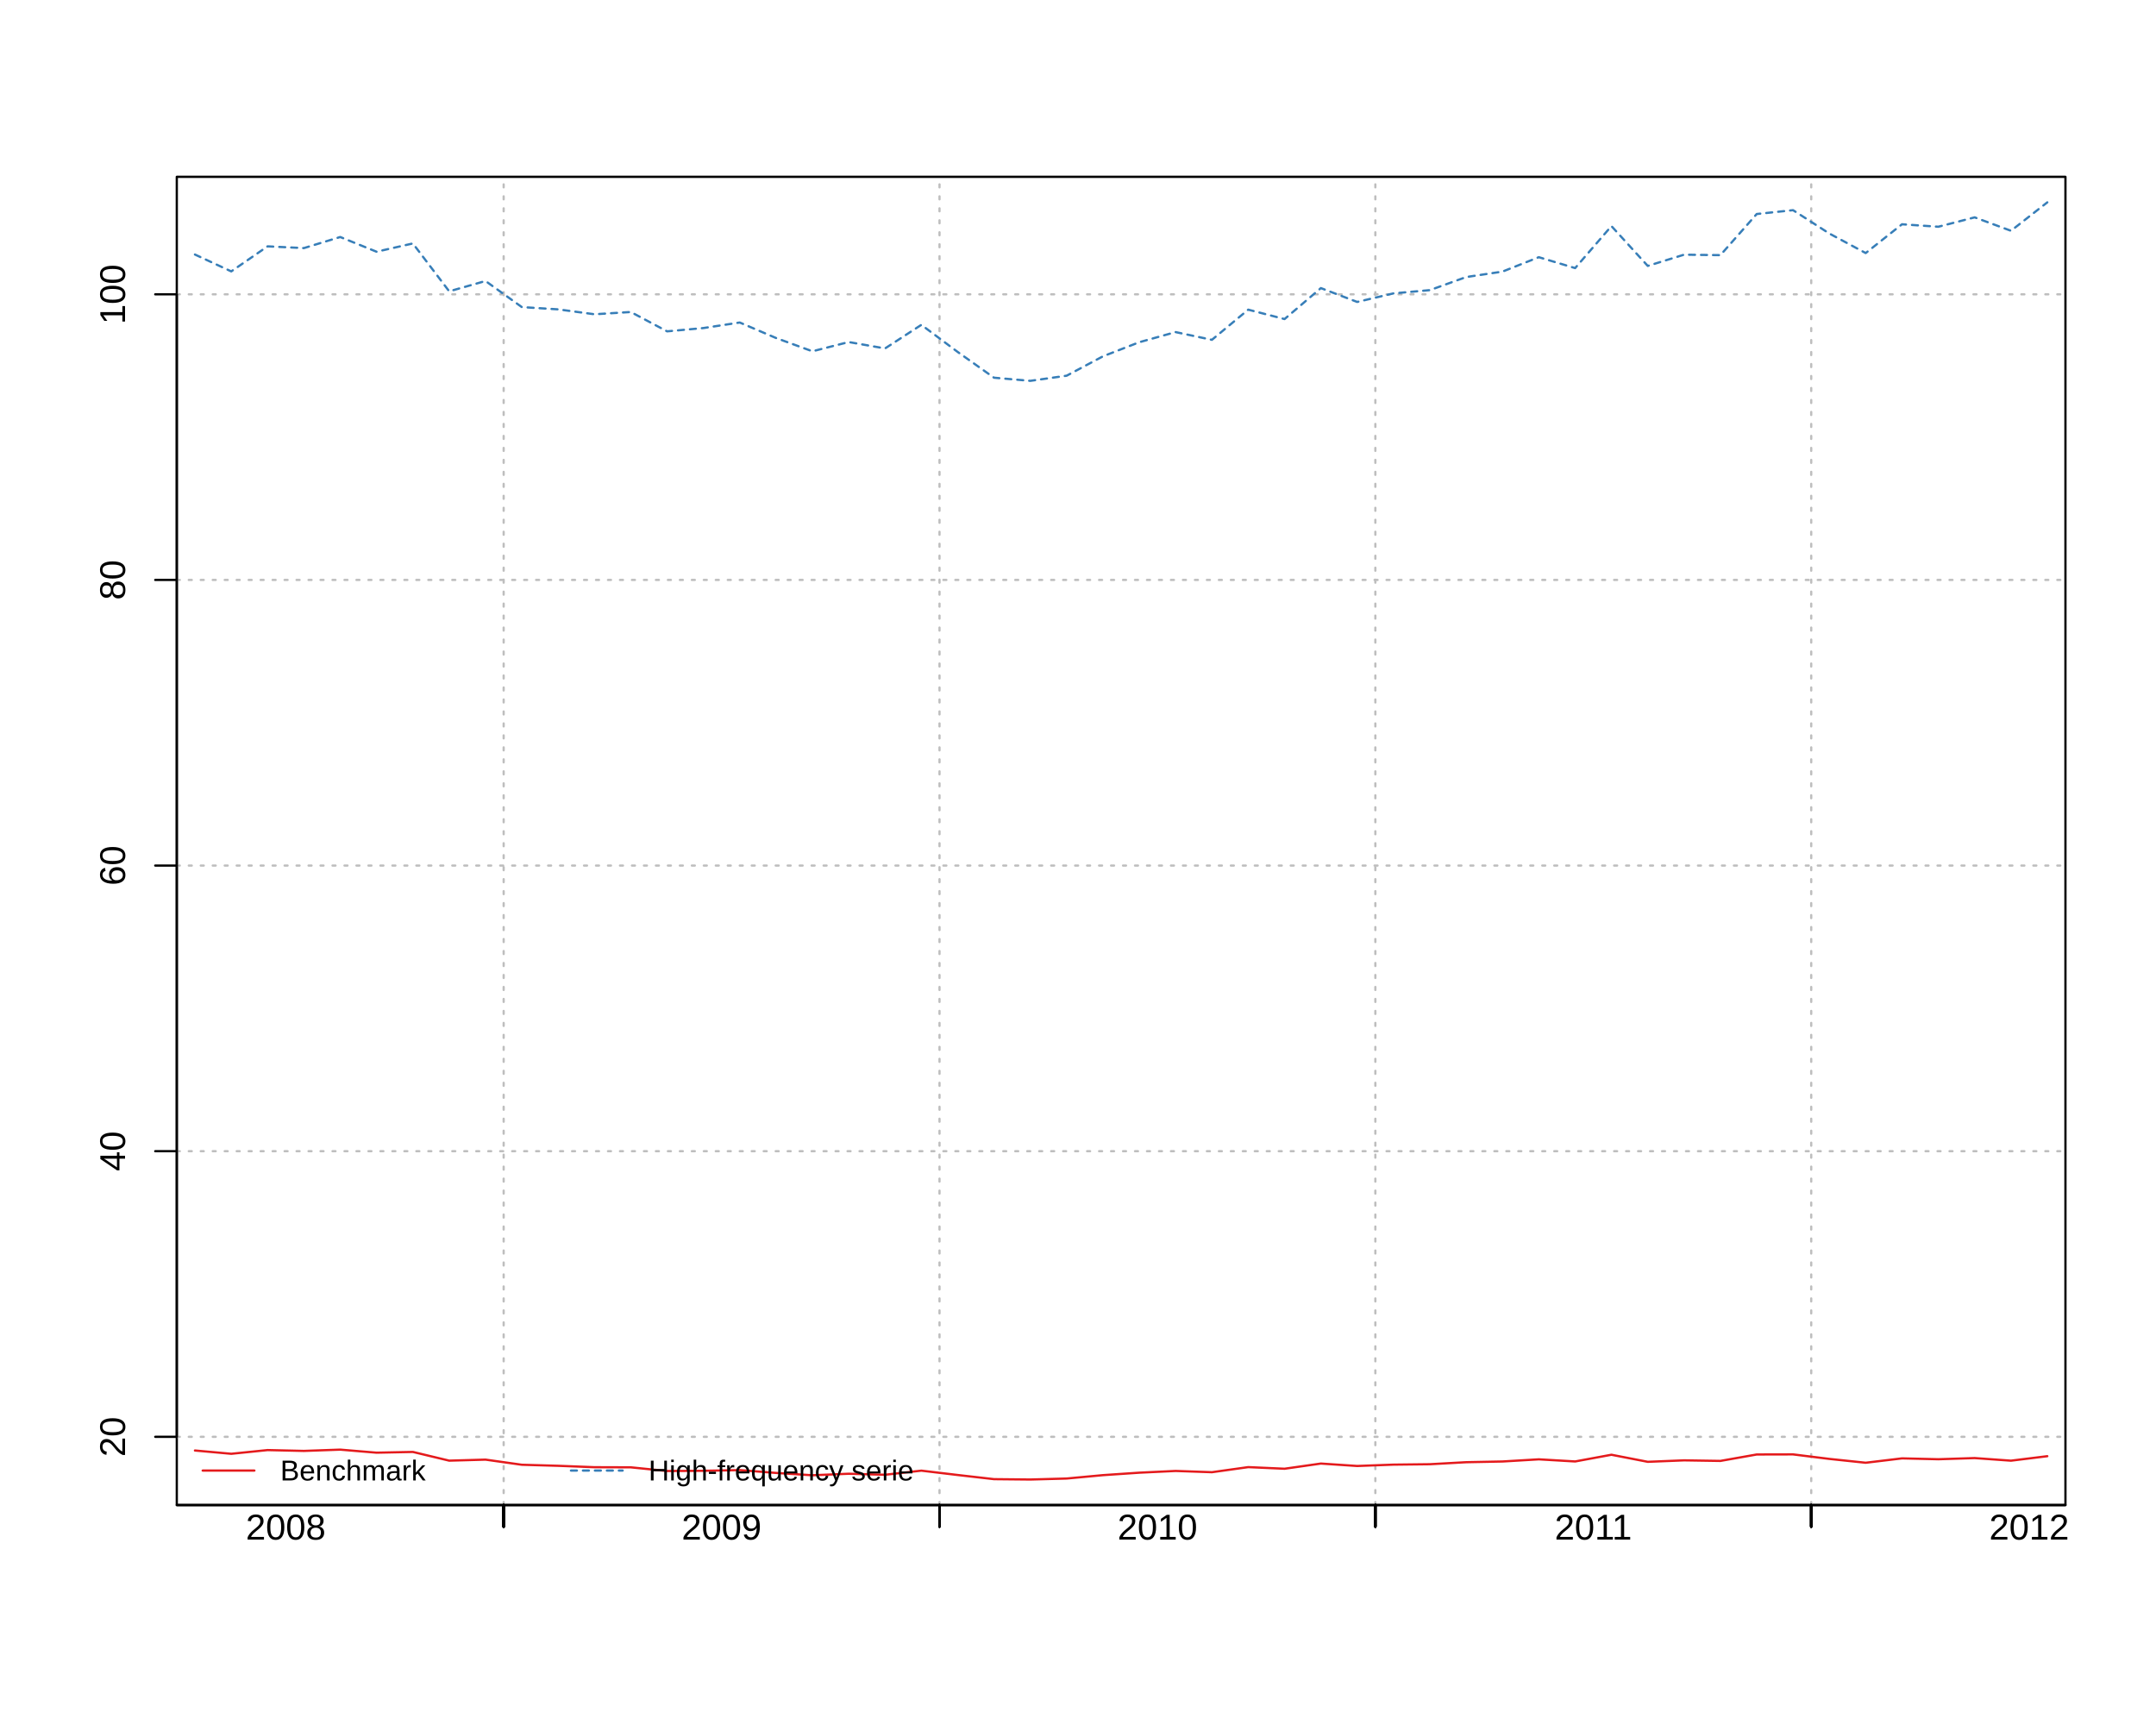
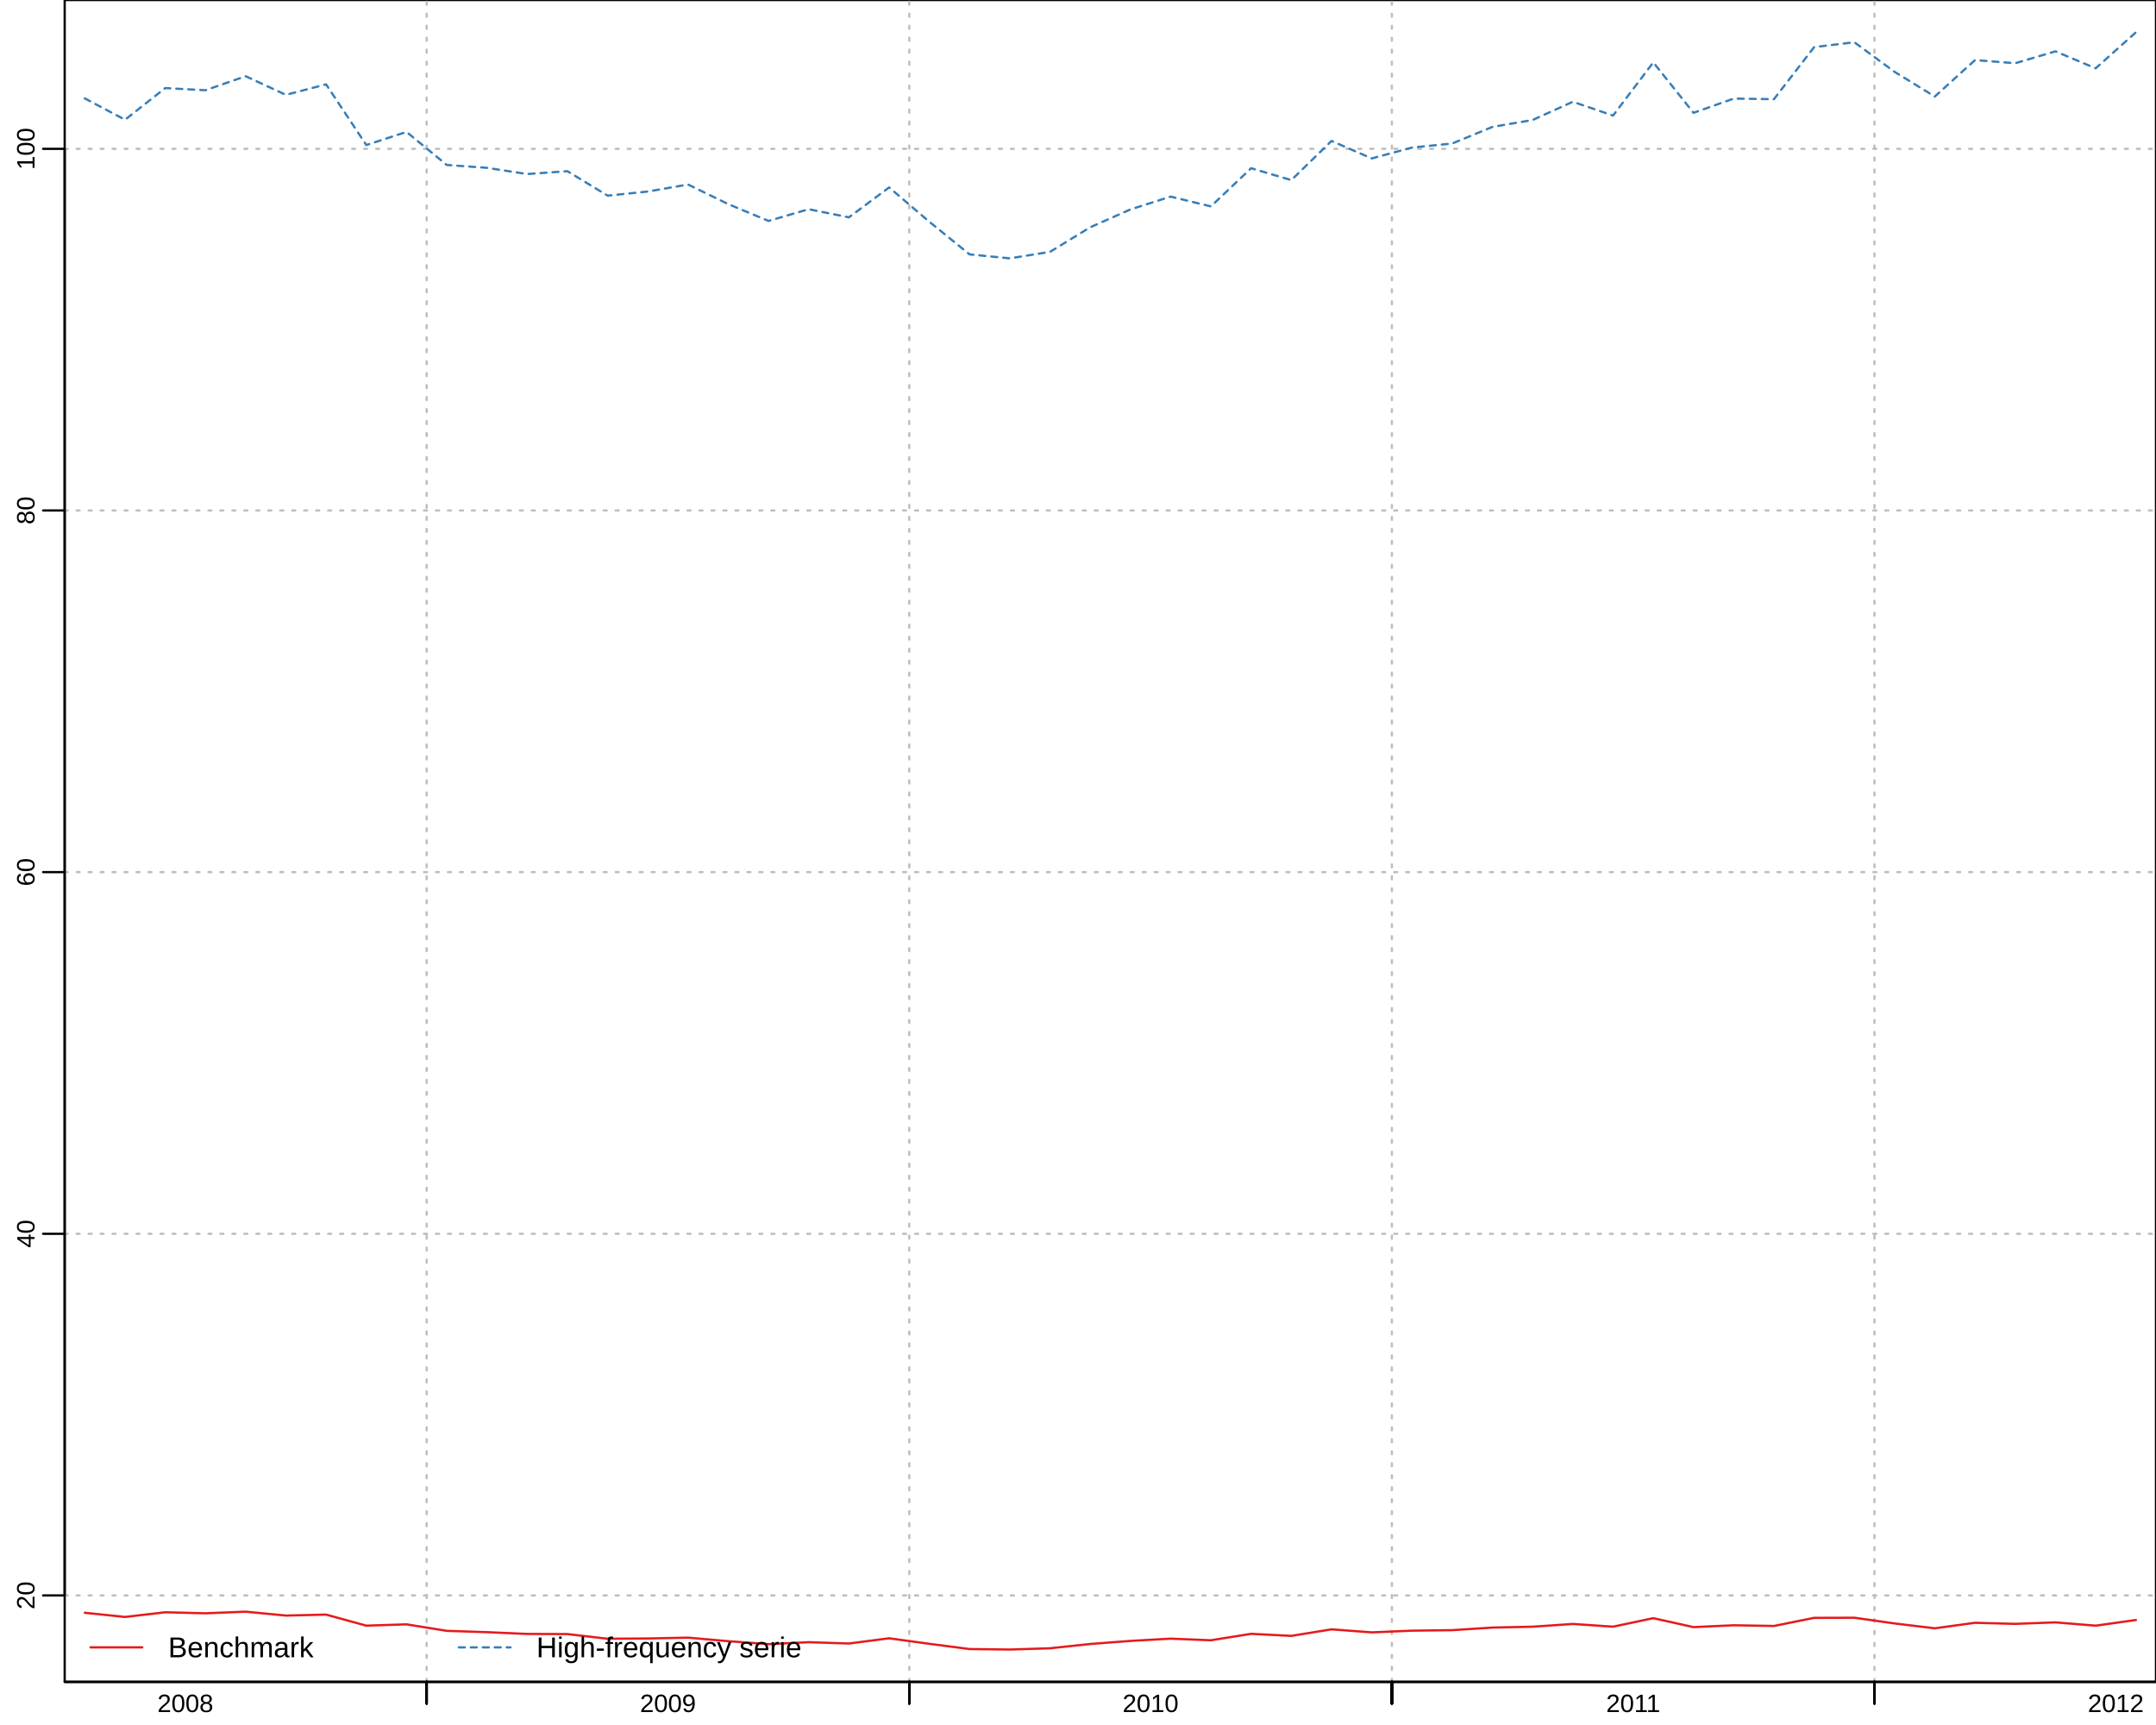
<svg xmlns="http://www.w3.org/2000/svg" viewBox="0 0 720.00 576.00">
  <defs>
    <style type="text/css">
    line, polyline, polygon, path, rect, circle {
      fill: none;
      stroke: #000000;
      stroke-linecap: round;
      stroke-linejoin: round;
      stroke-miterlimit: 10.00;
    }
  </style>
  </defs>
  <rect width="100%" height="100%" style="stroke: none; fill: #FFFFFF;" />
-   <polyline points="59.04,502.56 689.76,502.56 689.76,59.04 59.04,59.04 59.04,502.56 " style="stroke-width: 0.75;" />
+   <polyline points="21.60,561.60 720.00,561.60 720.00,0.00 21.60,0.00 21.60,561.60 " style="stroke-width: 0.75;" />
  <defs>
-     <clipPath id="cpNTkuMDR8Njg5Ljc2fDUwMi41Nnw1OS4wNA==">
-       <rect x="59.04" y="59.04" width="630.72" height="443.52" />
+     <clipPath id="cpMjEuNjB8NzIwLjAwfDU2MS42MHwwLjAw">
+       <rect x="21.60" y="0.00" width="698.40" height="561.60" />
    </clipPath>
  </defs>
-   <line x1="59.04" y1="479.77" x2="689.76" y2="479.77" style="stroke-width: 0.75; stroke: #BEBEBE; stroke-dasharray: 1.00,3.00;" clip-path="url(#cpNTkuMDR8Njg5Ljc2fDUwMi41Nnw1OS4wNA==)" />
-   <line x1="59.04" y1="384.40" x2="689.76" y2="384.40" style="stroke-width: 0.75; stroke: #BEBEBE; stroke-dasharray: 1.00,3.00;" clip-path="url(#cpNTkuMDR8Njg5Ljc2fDUwMi41Nnw1OS4wNA==)" />
-   <line x1="59.04" y1="289.02" x2="689.76" y2="289.02" style="stroke-width: 0.75; stroke: #BEBEBE; stroke-dasharray: 1.00,3.00;" clip-path="url(#cpNTkuMDR8Njg5Ljc2fDUwMi41Nnw1OS4wNA==)" />
-   <line x1="59.04" y1="193.65" x2="689.76" y2="193.65" style="stroke-width: 0.75; stroke: #BEBEBE; stroke-dasharray: 1.00,3.00;" clip-path="url(#cpNTkuMDR8Njg5Ljc2fDUwMi41Nnw1OS4wNA==)" />
-   <line x1="59.04" y1="98.28" x2="689.76" y2="98.28" style="stroke-width: 0.75; stroke: #BEBEBE; stroke-dasharray: 1.00,3.00;" clip-path="url(#cpNTkuMDR8Njg5Ljc2fDUwMi41Nnw1OS4wNA==)" />
-   <line x1="168.20" y1="502.56" x2="168.20" y2="59.04" style="stroke-width: 0.75; stroke: #BEBEBE; stroke-dasharray: 1.00,3.00;" clip-path="url(#cpNTkuMDR8Njg5Ljc2fDUwMi41Nnw1OS4wNA==)" />
-   <line x1="313.75" y1="502.56" x2="313.75" y2="59.04" style="stroke-width: 0.75; stroke: #BEBEBE; stroke-dasharray: 1.00,3.00;" clip-path="url(#cpNTkuMDR8Njg5Ljc2fDUwMi41Nnw1OS4wNA==)" />
-   <line x1="459.30" y1="502.56" x2="459.30" y2="59.04" style="stroke-width: 0.75; stroke: #BEBEBE; stroke-dasharray: 1.00,3.00;" clip-path="url(#cpNTkuMDR8Njg5Ljc2fDUwMi41Nnw1OS4wNA==)" />
-   <line x1="604.86" y1="502.56" x2="604.86" y2="59.04" style="stroke-width: 0.75; stroke: #BEBEBE; stroke-dasharray: 1.00,3.00;" clip-path="url(#cpNTkuMDR8Njg5Ljc2fDUwMi41Nnw1OS4wNA==)" />
-   <polyline points="65.10,484.34 77.23,485.44 89.36,484.20 101.49,484.48 113.62,484.05 125.75,485.07 137.88,484.82 150.01,487.73 162.14,487.39 174.27,489.10 186.40,489.45 198.53,489.92 210.66,489.96 222.78,491.19 234.91,491.12 247.04,490.89 259.17,491.83 271.30,492.61 283.43,492.10 295.56,492.44 307.69,491.07 319.82,492.52 331.95,493.91 344.08,494.03 356.21,493.70 368.34,492.57 380.46,491.75 392.59,491.17 404.72,491.59 416.85,489.89 428.98,490.43 441.11,488.70 453.24,489.51 465.37,489.06 477.50,488.92 489.63,488.25 501.76,488.01 513.89,487.29 526.02,488.00 538.14,485.76 550.27,488.12 562.40,487.63 574.53,487.82 586.66,485.67 598.79,485.64 610.92,487.15 623.05,488.43 635.18,486.97 647.31,487.26 659.44,486.87 671.57,487.74 683.70,486.24 " style="stroke-width: 0.75; stroke: #E41A1C;" clip-path="url(#cpNTkuMDR8Njg5Ljc2fDUwMi41Nnw1OS4wNA==)" />
-   <polyline points="65.10,84.99 77.23,90.62 89.36,82.26 101.49,82.84 113.62,79.14 125.75,84.05 137.88,81.29 150.01,97.28 162.14,93.83 174.27,102.54 186.40,103.30 198.53,104.94 210.66,104.18 222.78,110.64 234.91,109.54 247.04,107.69 259.17,112.87 271.30,117.30 283.43,114.21 295.56,116.35 307.69,108.47 319.82,117.52 331.95,126.12 344.08,127.17 356.21,125.45 368.34,118.98 380.46,114.27 392.59,110.89 404.72,113.47 416.85,103.40 428.98,106.54 441.11,96.20 453.24,100.82 465.37,97.96 477.50,96.88 489.63,92.51 501.76,90.69 513.89,85.88 526.02,89.52 538.14,75.49 550.27,88.79 562.40,85.04 574.53,85.20 586.66,71.46 598.79,70.18 610.92,77.98 623.05,84.50 635.18,74.89 647.31,75.71 659.44,72.58 671.57,77.06 683.70,67.57 " style="stroke-width: 0.75; stroke: #377EB8; stroke-dasharray: 2.00,2.00;" clip-path="url(#cpNTkuMDR8Njg5Ljc2fDUwMi41Nnw1OS4wNA==)" />
-   <line x1="67.68" y1="491.04" x2="84.96" y2="491.04" style="stroke-width: 0.75; stroke: #E41A1C;" clip-path="url(#cpNTkuMDR8Njg5Ljc2fDUwMi41Nnw1OS4wNA==)" />
-   <line x1="190.66" y1="491.04" x2="207.94" y2="491.04" style="stroke-width: 0.75; stroke: #377EB8; stroke-dasharray: 2.00,2.00;" clip-path="url(#cpNTkuMDR8Njg5Ljc2fDUwMi41Nnw1OS4wNA==)" />
-   <g clip-path="url(#cpNTkuMDR8Njg5Ljc2fDUwMi41Nnw1OS4wNA==)">
-     <text x="93.60" y="494.34" style="font-size: 9.60px; font-family: Liberation Sans;" textLength="48.48px" lengthAdjust="spacingAndGlyphs">Benchmark</text>
+   <line x1="21.60" y1="532.74" x2="720.00" y2="532.74" style="stroke-width: 0.75; stroke: #BEBEBE; stroke-dasharray: 1.00,3.00;" clip-path="url(#cpMjEuNjB8NzIwLjAwfDU2MS42MHwwLjAw)" />
+   <line x1="21.60" y1="411.98" x2="720.00" y2="411.98" style="stroke-width: 0.75; stroke: #BEBEBE; stroke-dasharray: 1.00,3.00;" clip-path="url(#cpMjEuNjB8NzIwLjAwfDU2MS42MHwwLjAw)" />
+   <line x1="21.60" y1="291.21" x2="720.00" y2="291.21" style="stroke-width: 0.75; stroke: #BEBEBE; stroke-dasharray: 1.00,3.00;" clip-path="url(#cpMjEuNjB8NzIwLjAwfDU2MS42MHwwLjAw)" />
+   <line x1="21.60" y1="170.45" x2="720.00" y2="170.45" style="stroke-width: 0.75; stroke: #BEBEBE; stroke-dasharray: 1.00,3.00;" clip-path="url(#cpMjEuNjB8NzIwLjAwfDU2MS42MHwwLjAw)" />
+   <line x1="21.60" y1="49.69" x2="720.00" y2="49.69" style="stroke-width: 0.75; stroke: #BEBEBE; stroke-dasharray: 1.00,3.00;" clip-path="url(#cpMjEuNjB8NzIwLjAwfDU2MS42MHwwLjAw)" />
+   <line x1="142.48" y1="561.60" x2="142.48" y2="0.00" style="stroke-width: 0.75; stroke: #BEBEBE; stroke-dasharray: 1.00,3.00;" clip-path="url(#cpMjEuNjB8NzIwLjAwfDU2MS42MHwwLjAw)" />
+   <line x1="303.65" y1="561.60" x2="303.65" y2="0.00" style="stroke-width: 0.75; stroke: #BEBEBE; stroke-dasharray: 1.00,3.00;" clip-path="url(#cpMjEuNjB8NzIwLjAwfDU2MS42MHwwLjAw)" />
+   <line x1="464.82" y1="561.60" x2="464.82" y2="0.00" style="stroke-width: 0.75; stroke: #BEBEBE; stroke-dasharray: 1.00,3.00;" clip-path="url(#cpMjEuNjB8NzIwLjAwfDU2MS42MHwwLjAw)" />
+   <line x1="625.98" y1="561.60" x2="625.98" y2="0.00" style="stroke-width: 0.75; stroke: #BEBEBE; stroke-dasharray: 1.00,3.00;" clip-path="url(#cpMjEuNjB8NzIwLjAwfDU2MS42MHwwLjAw)" />
+   <polyline points="28.32,538.53 41.75,539.92 55.18,538.36 68.61,538.70 82.04,538.16 95.47,539.46 108.90,539.14 122.33,542.83 135.76,542.39 149.19,544.56 162.62,545.00 176.05,545.59 189.48,545.64 202.92,547.20 216.35,547.11 229.78,546.83 243.21,548.01 256.64,549.00 270.07,548.35 283.50,548.79 296.93,547.05 310.36,548.89 323.79,550.64 337.22,550.80 350.65,550.38 364.08,548.95 377.52,547.92 390.95,547.17 404.38,547.71 417.81,545.56 431.24,546.24 444.67,544.06 458.10,545.07 471.53,544.50 484.96,544.33 498.39,543.47 511.82,543.18 525.25,542.26 538.68,543.17 552.12,540.33 565.55,543.32 578.98,542.70 592.41,542.93 605.84,540.22 619.27,540.18 632.70,542.09 646.13,543.71 659.56,541.87 672.99,542.23 686.42,541.73 699.85,542.83 713.28,540.94 " style="stroke-width: 0.75; stroke: #E41A1C;" clip-path="url(#cpMjEuNjB8NzIwLjAwfDU2MS42MHwwLjAw)" />
+   <polyline points="28.32,32.85 41.75,39.99 55.18,29.41 68.61,30.13 82.04,25.45 95.47,31.67 108.90,28.17 122.33,48.43 135.76,44.05 149.19,55.08 162.62,56.04 176.05,58.12 189.48,57.16 202.92,65.33 216.35,63.95 229.78,61.61 243.21,68.16 256.64,73.77 270.07,69.86 283.50,72.57 296.93,62.59 310.36,74.05 323.79,84.94 337.22,86.27 350.65,84.10 364.08,75.89 377.52,69.93 390.95,65.65 404.38,68.92 417.81,56.17 431.24,60.14 444.67,47.06 458.10,52.90 471.53,49.28 484.96,47.92 498.39,42.38 511.82,40.07 525.25,33.98 538.68,38.59 552.12,20.83 565.55,37.67 578.98,32.92 592.41,33.12 605.84,15.73 619.27,14.11 632.70,23.99 646.13,32.24 659.56,20.06 672.99,21.11 686.42,17.15 699.85,22.81 713.28,10.80 " style="stroke-width: 0.75; stroke: #377EB8; stroke-dasharray: 2.00,2.00;" clip-path="url(#cpMjEuNjB8NzIwLjAwfDU2MS42MHwwLjAw)" />
+   <line x1="30.24" y1="550.08" x2="47.52" y2="550.08" style="stroke-width: 0.75; stroke: #E41A1C;" clip-path="url(#cpMjEuNjB8NzIwLjAwfDU2MS42MHwwLjAw)" />
+   <line x1="153.22" y1="550.08" x2="170.50" y2="550.08" style="stroke-width: 0.75; stroke: #377EB8; stroke-dasharray: 2.00,2.00;" clip-path="url(#cpMjEuNjB8NzIwLjAwfDU2MS42MHwwLjAw)" />
+   <g clip-path="url(#cpMjEuNjB8NzIwLjAwfDU2MS42MHwwLjAw)">
+     <text x="56.16" y="553.38" style="font-size: 9.60px; font-family: Liberation Sans;" textLength="48.48px" lengthAdjust="spacingAndGlyphs">Benchmark</text>
  </g>
-   <g clip-path="url(#cpNTkuMDR8Njg5Ljc2fDUwMi41Nnw1OS4wNA==)">
-     <text x="216.58" y="494.34" style="font-size: 9.60px; font-family: Liberation Sans;" textLength="88.42px" lengthAdjust="spacingAndGlyphs">High-frequency serie</text>
+   <g clip-path="url(#cpMjEuNjB8NzIwLjAwfDU2MS42MHwwLjAw)">
+     <text x="179.14" y="553.38" style="font-size: 9.60px; font-family: Liberation Sans;" textLength="88.42px" lengthAdjust="spacingAndGlyphs">High-frequency serie</text>
  </g>
  <defs>
    <clipPath id="cpMC4wMHw3MjAuMDB8NTc2LjAwfDAuMDA=">
      <rect x="0.00" y="0.00" width="720.00" height="576.00" />
    </clipPath>
  </defs>
-   <line x1="59.04" y1="479.77" x2="59.04" y2="98.28" style="stroke-width: 0.75;" clip-path="url(#cpMC4wMHw3MjAuMDB8NTc2LjAwfDAuMDA=)" />
-   <line x1="59.04" y1="479.77" x2="51.84" y2="479.77" style="stroke-width: 0.75;" clip-path="url(#cpMC4wMHw3MjAuMDB8NTc2LjAwfDAuMDA=)" />
-   <line x1="59.04" y1="384.40" x2="51.84" y2="384.40" style="stroke-width: 0.75;" clip-path="url(#cpMC4wMHw3MjAuMDB8NTc2LjAwfDAuMDA=)" />
-   <line x1="59.04" y1="289.02" x2="51.84" y2="289.02" style="stroke-width: 0.75;" clip-path="url(#cpMC4wMHw3MjAuMDB8NTc2LjAwfDAuMDA=)" />
-   <line x1="59.04" y1="193.65" x2="51.84" y2="193.65" style="stroke-width: 0.75;" clip-path="url(#cpMC4wMHw3MjAuMDB8NTc2LjAwfDAuMDA=)" />
-   <line x1="59.04" y1="98.28" x2="51.84" y2="98.28" style="stroke-width: 0.75;" clip-path="url(#cpMC4wMHw3MjAuMDB8NTc2LjAwfDAuMDA=)" />
+   <line x1="21.60" y1="532.74" x2="21.60" y2="49.69" style="stroke-width: 0.75;" clip-path="url(#cpMC4wMHw3MjAuMDB8NTc2LjAwfDAuMDA=)" />
+   <line x1="21.60" y1="532.74" x2="14.40" y2="532.74" style="stroke-width: 0.75;" clip-path="url(#cpMC4wMHw3MjAuMDB8NTc2LjAwfDAuMDA=)" />
+   <line x1="21.60" y1="411.98" x2="14.40" y2="411.98" style="stroke-width: 0.75;" clip-path="url(#cpMC4wMHw3MjAuMDB8NTc2LjAwfDAuMDA=)" />
+   <line x1="21.60" y1="291.21" x2="14.40" y2="291.21" style="stroke-width: 0.75;" clip-path="url(#cpMC4wMHw3MjAuMDB8NTc2LjAwfDAuMDA=)" />
+   <line x1="21.60" y1="170.45" x2="14.40" y2="170.45" style="stroke-width: 0.75;" clip-path="url(#cpMC4wMHw3MjAuMDB8NTc2LjAwfDAuMDA=)" />
+   <line x1="21.60" y1="49.69" x2="14.40" y2="49.69" style="stroke-width: 0.75;" clip-path="url(#cpMC4wMHw3MjAuMDB8NTc2LjAwfDAuMDA=)" />
  <g clip-path="url(#cpMC4wMHw3MjAuMDB8NTc2LjAwfDAuMDA=)">
-     <text transform="translate(41.76,486.44) rotate(-90)" style="font-size: 12.00px; font-family: Liberation Sans;" textLength="13.34px" lengthAdjust="spacingAndGlyphs">20</text>
+     <text transform="translate(11.52,537.41) rotate(-90)" style="font-size: 8.40px; font-family: Liberation Sans;" textLength="9.34px" lengthAdjust="spacingAndGlyphs">20</text>
  </g>
  <g clip-path="url(#cpMC4wMHw3MjAuMDB8NTc2LjAwfDAuMDA=)">
-     <text transform="translate(41.76,391.07) rotate(-90)" style="font-size: 12.00px; font-family: Liberation Sans;" textLength="13.34px" lengthAdjust="spacingAndGlyphs">40</text>
+     <text transform="translate(11.52,416.65) rotate(-90)" style="font-size: 8.40px; font-family: Liberation Sans;" textLength="9.34px" lengthAdjust="spacingAndGlyphs">40</text>
  </g>
  <g clip-path="url(#cpMC4wMHw3MjAuMDB8NTc2LjAwfDAuMDA=)">
-     <text transform="translate(41.76,295.70) rotate(-90)" style="font-size: 12.00px; font-family: Liberation Sans;" textLength="13.34px" lengthAdjust="spacingAndGlyphs">60</text>
+     <text transform="translate(11.52,295.89) rotate(-90)" style="font-size: 8.40px; font-family: Liberation Sans;" textLength="9.34px" lengthAdjust="spacingAndGlyphs">60</text>
  </g>
  <g clip-path="url(#cpMC4wMHw3MjAuMDB8NTc2LjAwfDAuMDA=)">
-     <text transform="translate(41.76,200.33) rotate(-90)" style="font-size: 12.00px; font-family: Liberation Sans;" textLength="13.34px" lengthAdjust="spacingAndGlyphs">80</text>
+     <text transform="translate(11.52,175.12) rotate(-90)" style="font-size: 8.40px; font-family: Liberation Sans;" textLength="9.34px" lengthAdjust="spacingAndGlyphs">80</text>
  </g>
  <g clip-path="url(#cpMC4wMHw3MjAuMDB8NTc2LjAwfDAuMDA=)">
-     <text transform="translate(41.76,108.29) rotate(-90)" style="font-size: 12.00px; font-family: Liberation Sans;" textLength="20.02px" lengthAdjust="spacingAndGlyphs">100</text>
+     <text transform="translate(11.52,56.70) rotate(-90)" style="font-size: 8.40px; font-family: Liberation Sans;" textLength="14.02px" lengthAdjust="spacingAndGlyphs">100</text>
  </g>
-   <line x1="59.04" y1="502.56" x2="689.76" y2="502.56" style="stroke-width: 0.75;" clip-path="url(#cpMC4wMHw3MjAuMDB8NTc2LjAwfDAuMDA=)" />
-   <line x1="168.20" y1="502.56" x2="168.20" y2="509.76" style="stroke-width: 0.75;" clip-path="url(#cpMC4wMHw3MjAuMDB8NTc2LjAwfDAuMDA=)" />
-   <line x1="168.20" y1="502.56" x2="168.20" y2="509.76" style="stroke-width: 0.75;" clip-path="url(#cpMC4wMHw3MjAuMDB8NTc2LjAwfDAuMDA=)" />
-   <line x1="168.20" y1="502.56" x2="168.20" y2="509.76" style="stroke-width: 0.75;" clip-path="url(#cpMC4wMHw3MjAuMDB8NTc2LjAwfDAuMDA=)" />
-   <line x1="168.20" y1="502.56" x2="168.20" y2="509.76" style="stroke-width: 0.75;" clip-path="url(#cpMC4wMHw3MjAuMDB8NTc2LjAwfDAuMDA=)" />
-   <line x1="168.20" y1="502.56" x2="168.20" y2="509.76" style="stroke-width: 0.75;" clip-path="url(#cpMC4wMHw3MjAuMDB8NTc2LjAwfDAuMDA=)" />
-   <line x1="168.20" y1="502.56" x2="168.20" y2="509.76" style="stroke-width: 0.75;" clip-path="url(#cpMC4wMHw3MjAuMDB8NTc2LjAwfDAuMDA=)" />
-   <line x1="168.20" y1="502.56" x2="168.20" y2="509.76" style="stroke-width: 0.75;" clip-path="url(#cpMC4wMHw3MjAuMDB8NTc2LjAwfDAuMDA=)" />
-   <line x1="168.20" y1="502.56" x2="168.20" y2="509.76" style="stroke-width: 0.75;" clip-path="url(#cpMC4wMHw3MjAuMDB8NTc2LjAwfDAuMDA=)" />
-   <line x1="168.20" y1="502.56" x2="168.20" y2="509.76" style="stroke-width: 0.75;" clip-path="url(#cpMC4wMHw3MjAuMDB8NTc2LjAwfDAuMDA=)" />
-   <line x1="168.20" y1="502.56" x2="168.20" y2="509.76" style="stroke-width: 0.75;" clip-path="url(#cpMC4wMHw3MjAuMDB8NTc2LjAwfDAuMDA=)" />
-   <line x1="168.20" y1="502.56" x2="168.20" y2="509.76" style="stroke-width: 0.75;" clip-path="url(#cpMC4wMHw3MjAuMDB8NTc2LjAwfDAuMDA=)" />
-   <line x1="168.20" y1="502.56" x2="168.20" y2="509.76" style="stroke-width: 0.75;" clip-path="url(#cpMC4wMHw3MjAuMDB8NTc2LjAwfDAuMDA=)" />
-   <line x1="313.75" y1="502.56" x2="313.75" y2="509.76" style="stroke-width: 0.75;" clip-path="url(#cpMC4wMHw3MjAuMDB8NTc2LjAwfDAuMDA=)" />
-   <line x1="313.75" y1="502.56" x2="313.75" y2="509.76" style="stroke-width: 0.75;" clip-path="url(#cpMC4wMHw3MjAuMDB8NTc2LjAwfDAuMDA=)" />
-   <line x1="313.75" y1="502.56" x2="313.75" y2="509.76" style="stroke-width: 0.75;" clip-path="url(#cpMC4wMHw3MjAuMDB8NTc2LjAwfDAuMDA=)" />
-   <line x1="313.75" y1="502.56" x2="313.75" y2="509.76" style="stroke-width: 0.75;" clip-path="url(#cpMC4wMHw3MjAuMDB8NTc2LjAwfDAuMDA=)" />
-   <line x1="313.75" y1="502.56" x2="313.75" y2="509.76" style="stroke-width: 0.75;" clip-path="url(#cpMC4wMHw3MjAuMDB8NTc2LjAwfDAuMDA=)" />
-   <line x1="313.75" y1="502.56" x2="313.75" y2="509.76" style="stroke-width: 0.75;" clip-path="url(#cpMC4wMHw3MjAuMDB8NTc2LjAwfDAuMDA=)" />
-   <line x1="313.75" y1="502.56" x2="313.75" y2="509.76" style="stroke-width: 0.75;" clip-path="url(#cpMC4wMHw3MjAuMDB8NTc2LjAwfDAuMDA=)" />
-   <line x1="313.75" y1="502.56" x2="313.75" y2="509.76" style="stroke-width: 0.75;" clip-path="url(#cpMC4wMHw3MjAuMDB8NTc2LjAwfDAuMDA=)" />
-   <line x1="313.75" y1="502.56" x2="313.75" y2="509.76" style="stroke-width: 0.75;" clip-path="url(#cpMC4wMHw3MjAuMDB8NTc2LjAwfDAuMDA=)" />
-   <line x1="313.75" y1="502.56" x2="313.75" y2="509.76" style="stroke-width: 0.75;" clip-path="url(#cpMC4wMHw3MjAuMDB8NTc2LjAwfDAuMDA=)" />
-   <line x1="313.75" y1="502.56" x2="313.75" y2="509.76" style="stroke-width: 0.75;" clip-path="url(#cpMC4wMHw3MjAuMDB8NTc2LjAwfDAuMDA=)" />
-   <line x1="313.75" y1="502.56" x2="313.75" y2="509.76" style="stroke-width: 0.75;" clip-path="url(#cpMC4wMHw3MjAuMDB8NTc2LjAwfDAuMDA=)" />
-   <line x1="459.30" y1="502.56" x2="459.30" y2="509.76" style="stroke-width: 0.75;" clip-path="url(#cpMC4wMHw3MjAuMDB8NTc2LjAwfDAuMDA=)" />
-   <line x1="459.30" y1="502.56" x2="459.30" y2="509.76" style="stroke-width: 0.75;" clip-path="url(#cpMC4wMHw3MjAuMDB8NTc2LjAwfDAuMDA=)" />
-   <line x1="459.30" y1="502.56" x2="459.30" y2="509.76" style="stroke-width: 0.75;" clip-path="url(#cpMC4wMHw3MjAuMDB8NTc2LjAwfDAuMDA=)" />
-   <line x1="459.30" y1="502.56" x2="459.30" y2="509.76" style="stroke-width: 0.75;" clip-path="url(#cpMC4wMHw3MjAuMDB8NTc2LjAwfDAuMDA=)" />
-   <line x1="459.30" y1="502.56" x2="459.30" y2="509.76" style="stroke-width: 0.75;" clip-path="url(#cpMC4wMHw3MjAuMDB8NTc2LjAwfDAuMDA=)" />
-   <line x1="459.30" y1="502.56" x2="459.30" y2="509.76" style="stroke-width: 0.75;" clip-path="url(#cpMC4wMHw3MjAuMDB8NTc2LjAwfDAuMDA=)" />
-   <line x1="459.30" y1="502.56" x2="459.30" y2="509.76" style="stroke-width: 0.75;" clip-path="url(#cpMC4wMHw3MjAuMDB8NTc2LjAwfDAuMDA=)" />
-   <line x1="459.30" y1="502.56" x2="459.30" y2="509.76" style="stroke-width: 0.75;" clip-path="url(#cpMC4wMHw3MjAuMDB8NTc2LjAwfDAuMDA=)" />
-   <line x1="459.30" y1="502.56" x2="459.30" y2="509.76" style="stroke-width: 0.75;" clip-path="url(#cpMC4wMHw3MjAuMDB8NTc2LjAwfDAuMDA=)" />
-   <line x1="459.30" y1="502.56" x2="459.30" y2="509.76" style="stroke-width: 0.75;" clip-path="url(#cpMC4wMHw3MjAuMDB8NTc2LjAwfDAuMDA=)" />
-   <line x1="459.30" y1="502.56" x2="459.30" y2="509.76" style="stroke-width: 0.75;" clip-path="url(#cpMC4wMHw3MjAuMDB8NTc2LjAwfDAuMDA=)" />
-   <line x1="459.30" y1="502.56" x2="459.30" y2="509.76" style="stroke-width: 0.75;" clip-path="url(#cpMC4wMHw3MjAuMDB8NTc2LjAwfDAuMDA=)" />
-   <line x1="604.86" y1="502.56" x2="604.86" y2="509.76" style="stroke-width: 0.75;" clip-path="url(#cpMC4wMHw3MjAuMDB8NTc2LjAwfDAuMDA=)" />
-   <line x1="604.86" y1="502.56" x2="604.86" y2="509.76" style="stroke-width: 0.75;" clip-path="url(#cpMC4wMHw3MjAuMDB8NTc2LjAwfDAuMDA=)" />
-   <line x1="604.86" y1="502.56" x2="604.86" y2="509.76" style="stroke-width: 0.75;" clip-path="url(#cpMC4wMHw3MjAuMDB8NTc2LjAwfDAuMDA=)" />
-   <line x1="604.86" y1="502.56" x2="604.86" y2="509.76" style="stroke-width: 0.75;" clip-path="url(#cpMC4wMHw3MjAuMDB8NTc2LjAwfDAuMDA=)" />
-   <line x1="604.86" y1="502.56" x2="604.86" y2="509.76" style="stroke-width: 0.75;" clip-path="url(#cpMC4wMHw3MjAuMDB8NTc2LjAwfDAuMDA=)" />
-   <line x1="604.86" y1="502.56" x2="604.86" y2="509.76" style="stroke-width: 0.75;" clip-path="url(#cpMC4wMHw3MjAuMDB8NTc2LjAwfDAuMDA=)" />
-   <line x1="604.86" y1="502.56" x2="604.86" y2="509.76" style="stroke-width: 0.75;" clip-path="url(#cpMC4wMHw3MjAuMDB8NTc2LjAwfDAuMDA=)" />
-   <line x1="604.86" y1="502.56" x2="604.86" y2="509.76" style="stroke-width: 0.75;" clip-path="url(#cpMC4wMHw3MjAuMDB8NTc2LjAwfDAuMDA=)" />
-   <line x1="604.86" y1="502.56" x2="604.86" y2="509.76" style="stroke-width: 0.75;" clip-path="url(#cpMC4wMHw3MjAuMDB8NTc2LjAwfDAuMDA=)" />
-   <line x1="604.86" y1="502.56" x2="604.86" y2="509.76" style="stroke-width: 0.75;" clip-path="url(#cpMC4wMHw3MjAuMDB8NTc2LjAwfDAuMDA=)" />
-   <line x1="604.86" y1="502.56" x2="604.86" y2="509.76" style="stroke-width: 0.75;" clip-path="url(#cpMC4wMHw3MjAuMDB8NTc2LjAwfDAuMDA=)" />
-   <line x1="604.86" y1="502.56" x2="604.86" y2="509.76" style="stroke-width: 0.75;" clip-path="url(#cpMC4wMHw3MjAuMDB8NTc2LjAwfDAuMDA=)" />
+   <line x1="21.60" y1="561.60" x2="720.00" y2="561.60" style="stroke-width: 0.75;" clip-path="url(#cpMC4wMHw3MjAuMDB8NTc2LjAwfDAuMDA=)" />
+   <line x1="142.48" y1="561.60" x2="142.48" y2="568.80" style="stroke-width: 0.75;" clip-path="url(#cpMC4wMHw3MjAuMDB8NTc2LjAwfDAuMDA=)" />
+   <line x1="142.48" y1="561.60" x2="142.48" y2="568.80" style="stroke-width: 0.75;" clip-path="url(#cpMC4wMHw3MjAuMDB8NTc2LjAwfDAuMDA=)" />
+   <line x1="142.48" y1="561.60" x2="142.48" y2="568.80" style="stroke-width: 0.75;" clip-path="url(#cpMC4wMHw3MjAuMDB8NTc2LjAwfDAuMDA=)" />
+   <line x1="142.48" y1="561.60" x2="142.48" y2="568.80" style="stroke-width: 0.75;" clip-path="url(#cpMC4wMHw3MjAuMDB8NTc2LjAwfDAuMDA=)" />
+   <line x1="142.48" y1="561.60" x2="142.48" y2="568.80" style="stroke-width: 0.75;" clip-path="url(#cpMC4wMHw3MjAuMDB8NTc2LjAwfDAuMDA=)" />
+   <line x1="142.48" y1="561.60" x2="142.48" y2="568.80" style="stroke-width: 0.75;" clip-path="url(#cpMC4wMHw3MjAuMDB8NTc2LjAwfDAuMDA=)" />
+   <line x1="142.48" y1="561.60" x2="142.48" y2="568.80" style="stroke-width: 0.75;" clip-path="url(#cpMC4wMHw3MjAuMDB8NTc2LjAwfDAuMDA=)" />
+   <line x1="142.48" y1="561.60" x2="142.48" y2="568.80" style="stroke-width: 0.75;" clip-path="url(#cpMC4wMHw3MjAuMDB8NTc2LjAwfDAuMDA=)" />
+   <line x1="142.48" y1="561.60" x2="142.48" y2="568.80" style="stroke-width: 0.75;" clip-path="url(#cpMC4wMHw3MjAuMDB8NTc2LjAwfDAuMDA=)" />
+   <line x1="142.48" y1="561.60" x2="142.48" y2="568.80" style="stroke-width: 0.75;" clip-path="url(#cpMC4wMHw3MjAuMDB8NTc2LjAwfDAuMDA=)" />
+   <line x1="142.48" y1="561.60" x2="142.48" y2="568.80" style="stroke-width: 0.75;" clip-path="url(#cpMC4wMHw3MjAuMDB8NTc2LjAwfDAuMDA=)" />
+   <line x1="142.48" y1="561.60" x2="142.48" y2="568.80" style="stroke-width: 0.75;" clip-path="url(#cpMC4wMHw3MjAuMDB8NTc2LjAwfDAuMDA=)" />
+   <line x1="303.65" y1="561.60" x2="303.65" y2="568.80" style="stroke-width: 0.75;" clip-path="url(#cpMC4wMHw3MjAuMDB8NTc2LjAwfDAuMDA=)" />
+   <line x1="303.65" y1="561.60" x2="303.65" y2="568.80" style="stroke-width: 0.75;" clip-path="url(#cpMC4wMHw3MjAuMDB8NTc2LjAwfDAuMDA=)" />
+   <line x1="303.65" y1="561.60" x2="303.65" y2="568.80" style="stroke-width: 0.75;" clip-path="url(#cpMC4wMHw3MjAuMDB8NTc2LjAwfDAuMDA=)" />
+   <line x1="303.65" y1="561.60" x2="303.65" y2="568.80" style="stroke-width: 0.75;" clip-path="url(#cpMC4wMHw3MjAuMDB8NTc2LjAwfDAuMDA=)" />
+   <line x1="303.65" y1="561.60" x2="303.65" y2="568.80" style="stroke-width: 0.75;" clip-path="url(#cpMC4wMHw3MjAuMDB8NTc2LjAwfDAuMDA=)" />
+   <line x1="303.65" y1="561.60" x2="303.65" y2="568.80" style="stroke-width: 0.75;" clip-path="url(#cpMC4wMHw3MjAuMDB8NTc2LjAwfDAuMDA=)" />
+   <line x1="303.65" y1="561.60" x2="303.65" y2="568.80" style="stroke-width: 0.75;" clip-path="url(#cpMC4wMHw3MjAuMDB8NTc2LjAwfDAuMDA=)" />
+   <line x1="303.65" y1="561.60" x2="303.65" y2="568.80" style="stroke-width: 0.75;" clip-path="url(#cpMC4wMHw3MjAuMDB8NTc2LjAwfDAuMDA=)" />
+   <line x1="303.65" y1="561.60" x2="303.65" y2="568.80" style="stroke-width: 0.75;" clip-path="url(#cpMC4wMHw3MjAuMDB8NTc2LjAwfDAuMDA=)" />
+   <line x1="303.65" y1="561.60" x2="303.65" y2="568.80" style="stroke-width: 0.75;" clip-path="url(#cpMC4wMHw3MjAuMDB8NTc2LjAwfDAuMDA=)" />
+   <line x1="303.65" y1="561.60" x2="303.65" y2="568.80" style="stroke-width: 0.75;" clip-path="url(#cpMC4wMHw3MjAuMDB8NTc2LjAwfDAuMDA=)" />
+   <line x1="303.65" y1="561.60" x2="303.65" y2="568.80" style="stroke-width: 0.75;" clip-path="url(#cpMC4wMHw3MjAuMDB8NTc2LjAwfDAuMDA=)" />
+   <line x1="464.82" y1="561.60" x2="464.82" y2="568.80" style="stroke-width: 0.75;" clip-path="url(#cpMC4wMHw3MjAuMDB8NTc2LjAwfDAuMDA=)" />
+   <line x1="464.82" y1="561.60" x2="464.82" y2="568.80" style="stroke-width: 0.75;" clip-path="url(#cpMC4wMHw3MjAuMDB8NTc2LjAwfDAuMDA=)" />
+   <line x1="464.82" y1="561.60" x2="464.82" y2="568.80" style="stroke-width: 0.75;" clip-path="url(#cpMC4wMHw3MjAuMDB8NTc2LjAwfDAuMDA=)" />
+   <line x1="464.82" y1="561.60" x2="464.82" y2="568.80" style="stroke-width: 0.75;" clip-path="url(#cpMC4wMHw3MjAuMDB8NTc2LjAwfDAuMDA=)" />
+   <line x1="464.82" y1="561.60" x2="464.82" y2="568.80" style="stroke-width: 0.75;" clip-path="url(#cpMC4wMHw3MjAuMDB8NTc2LjAwfDAuMDA=)" />
+   <line x1="464.82" y1="561.60" x2="464.82" y2="568.80" style="stroke-width: 0.75;" clip-path="url(#cpMC4wMHw3MjAuMDB8NTc2LjAwfDAuMDA=)" />
+   <line x1="464.82" y1="561.60" x2="464.82" y2="568.80" style="stroke-width: 0.75;" clip-path="url(#cpMC4wMHw3MjAuMDB8NTc2LjAwfDAuMDA=)" />
+   <line x1="464.82" y1="561.60" x2="464.82" y2="568.80" style="stroke-width: 0.75;" clip-path="url(#cpMC4wMHw3MjAuMDB8NTc2LjAwfDAuMDA=)" />
+   <line x1="464.82" y1="561.60" x2="464.82" y2="568.80" style="stroke-width: 0.75;" clip-path="url(#cpMC4wMHw3MjAuMDB8NTc2LjAwfDAuMDA=)" />
+   <line x1="464.82" y1="561.60" x2="464.82" y2="568.80" style="stroke-width: 0.75;" clip-path="url(#cpMC4wMHw3MjAuMDB8NTc2LjAwfDAuMDA=)" />
+   <line x1="464.82" y1="561.60" x2="464.82" y2="568.80" style="stroke-width: 0.75;" clip-path="url(#cpMC4wMHw3MjAuMDB8NTc2LjAwfDAuMDA=)" />
+   <line x1="464.82" y1="561.60" x2="464.82" y2="568.80" style="stroke-width: 0.75;" clip-path="url(#cpMC4wMHw3MjAuMDB8NTc2LjAwfDAuMDA=)" />
+   <line x1="625.98" y1="561.60" x2="625.98" y2="568.80" style="stroke-width: 0.75;" clip-path="url(#cpMC4wMHw3MjAuMDB8NTc2LjAwfDAuMDA=)" />
+   <line x1="625.98" y1="561.60" x2="625.98" y2="568.80" style="stroke-width: 0.75;" clip-path="url(#cpMC4wMHw3MjAuMDB8NTc2LjAwfDAuMDA=)" />
+   <line x1="625.98" y1="561.60" x2="625.98" y2="568.80" style="stroke-width: 0.75;" clip-path="url(#cpMC4wMHw3MjAuMDB8NTc2LjAwfDAuMDA=)" />
+   <line x1="625.98" y1="561.60" x2="625.98" y2="568.80" style="stroke-width: 0.75;" clip-path="url(#cpMC4wMHw3MjAuMDB8NTc2LjAwfDAuMDA=)" />
+   <line x1="625.98" y1="561.60" x2="625.98" y2="568.80" style="stroke-width: 0.75;" clip-path="url(#cpMC4wMHw3MjAuMDB8NTc2LjAwfDAuMDA=)" />
+   <line x1="625.98" y1="561.60" x2="625.98" y2="568.80" style="stroke-width: 0.75;" clip-path="url(#cpMC4wMHw3MjAuMDB8NTc2LjAwfDAuMDA=)" />
+   <line x1="625.98" y1="561.60" x2="625.98" y2="568.80" style="stroke-width: 0.75;" clip-path="url(#cpMC4wMHw3MjAuMDB8NTc2LjAwfDAuMDA=)" />
+   <line x1="625.98" y1="561.60" x2="625.98" y2="568.80" style="stroke-width: 0.75;" clip-path="url(#cpMC4wMHw3MjAuMDB8NTc2LjAwfDAuMDA=)" />
+   <line x1="625.98" y1="561.60" x2="625.98" y2="568.80" style="stroke-width: 0.75;" clip-path="url(#cpMC4wMHw3MjAuMDB8NTc2LjAwfDAuMDA=)" />
+   <line x1="625.98" y1="561.60" x2="625.98" y2="568.80" style="stroke-width: 0.75;" clip-path="url(#cpMC4wMHw3MjAuMDB8NTc2LjAwfDAuMDA=)" />
+   <line x1="625.98" y1="561.60" x2="625.98" y2="568.80" style="stroke-width: 0.75;" clip-path="url(#cpMC4wMHw3MjAuMDB8NTc2LjAwfDAuMDA=)" />
+   <line x1="625.98" y1="561.60" x2="625.98" y2="568.80" style="stroke-width: 0.75;" clip-path="url(#cpMC4wMHw3MjAuMDB8NTc2LjAwfDAuMDA=)" />
  <g clip-path="url(#cpMC4wMHw3MjAuMDB8NTc2LjAwfDAuMDA=)">
-     <text x="82.08" y="514.08" style="font-size: 12.00px; font-family: Liberation Sans;" textLength="26.69px" lengthAdjust="spacingAndGlyphs">2008</text>
+     <text x="52.55" y="571.68" style="font-size: 8.40px; font-family: Liberation Sans;" textLength="18.69px" lengthAdjust="spacingAndGlyphs">2008</text>
  </g>
  <g clip-path="url(#cpMC4wMHw3MjAuMDB8NTc2LjAwfDAuMDA=)">
-     <text x="227.63" y="514.08" style="font-size: 12.00px; font-family: Liberation Sans;" textLength="26.69px" lengthAdjust="spacingAndGlyphs">2009</text>
+     <text x="213.72" y="571.68" style="font-size: 8.40px; font-family: Liberation Sans;" textLength="18.69px" lengthAdjust="spacingAndGlyphs">2009</text>
  </g>
  <g clip-path="url(#cpMC4wMHw3MjAuMDB8NTc2LjAwfDAuMDA=)">
-     <text x="373.19" y="514.08" style="font-size: 12.00px; font-family: Liberation Sans;" textLength="26.69px" lengthAdjust="spacingAndGlyphs">2010</text>
+     <text x="374.89" y="571.68" style="font-size: 8.40px; font-family: Liberation Sans;" textLength="18.69px" lengthAdjust="spacingAndGlyphs">2010</text>
  </g>
  <g clip-path="url(#cpMC4wMHw3MjAuMDB8NTc2LjAwfDAuMDA=)">
-     <text x="519.18" y="514.08" style="font-size: 12.00px; font-family: Liberation Sans;" textLength="25.80px" lengthAdjust="spacingAndGlyphs">2011</text>
+     <text x="536.37" y="571.68" style="font-size: 8.40px; font-family: Liberation Sans;" textLength="18.06px" lengthAdjust="spacingAndGlyphs">2011</text>
  </g>
  <g clip-path="url(#cpMC4wMHw3MjAuMDB8NTc2LjAwfDAuMDA=)">
-     <text x="664.29" y="514.08" style="font-size: 12.00px; font-family: Liberation Sans;" textLength="26.69px" lengthAdjust="spacingAndGlyphs">2012</text>
+     <text x="697.23" y="571.68" style="font-size: 8.40px; font-family: Liberation Sans;" textLength="18.69px" lengthAdjust="spacingAndGlyphs">2012</text>
  </g>
</svg>
